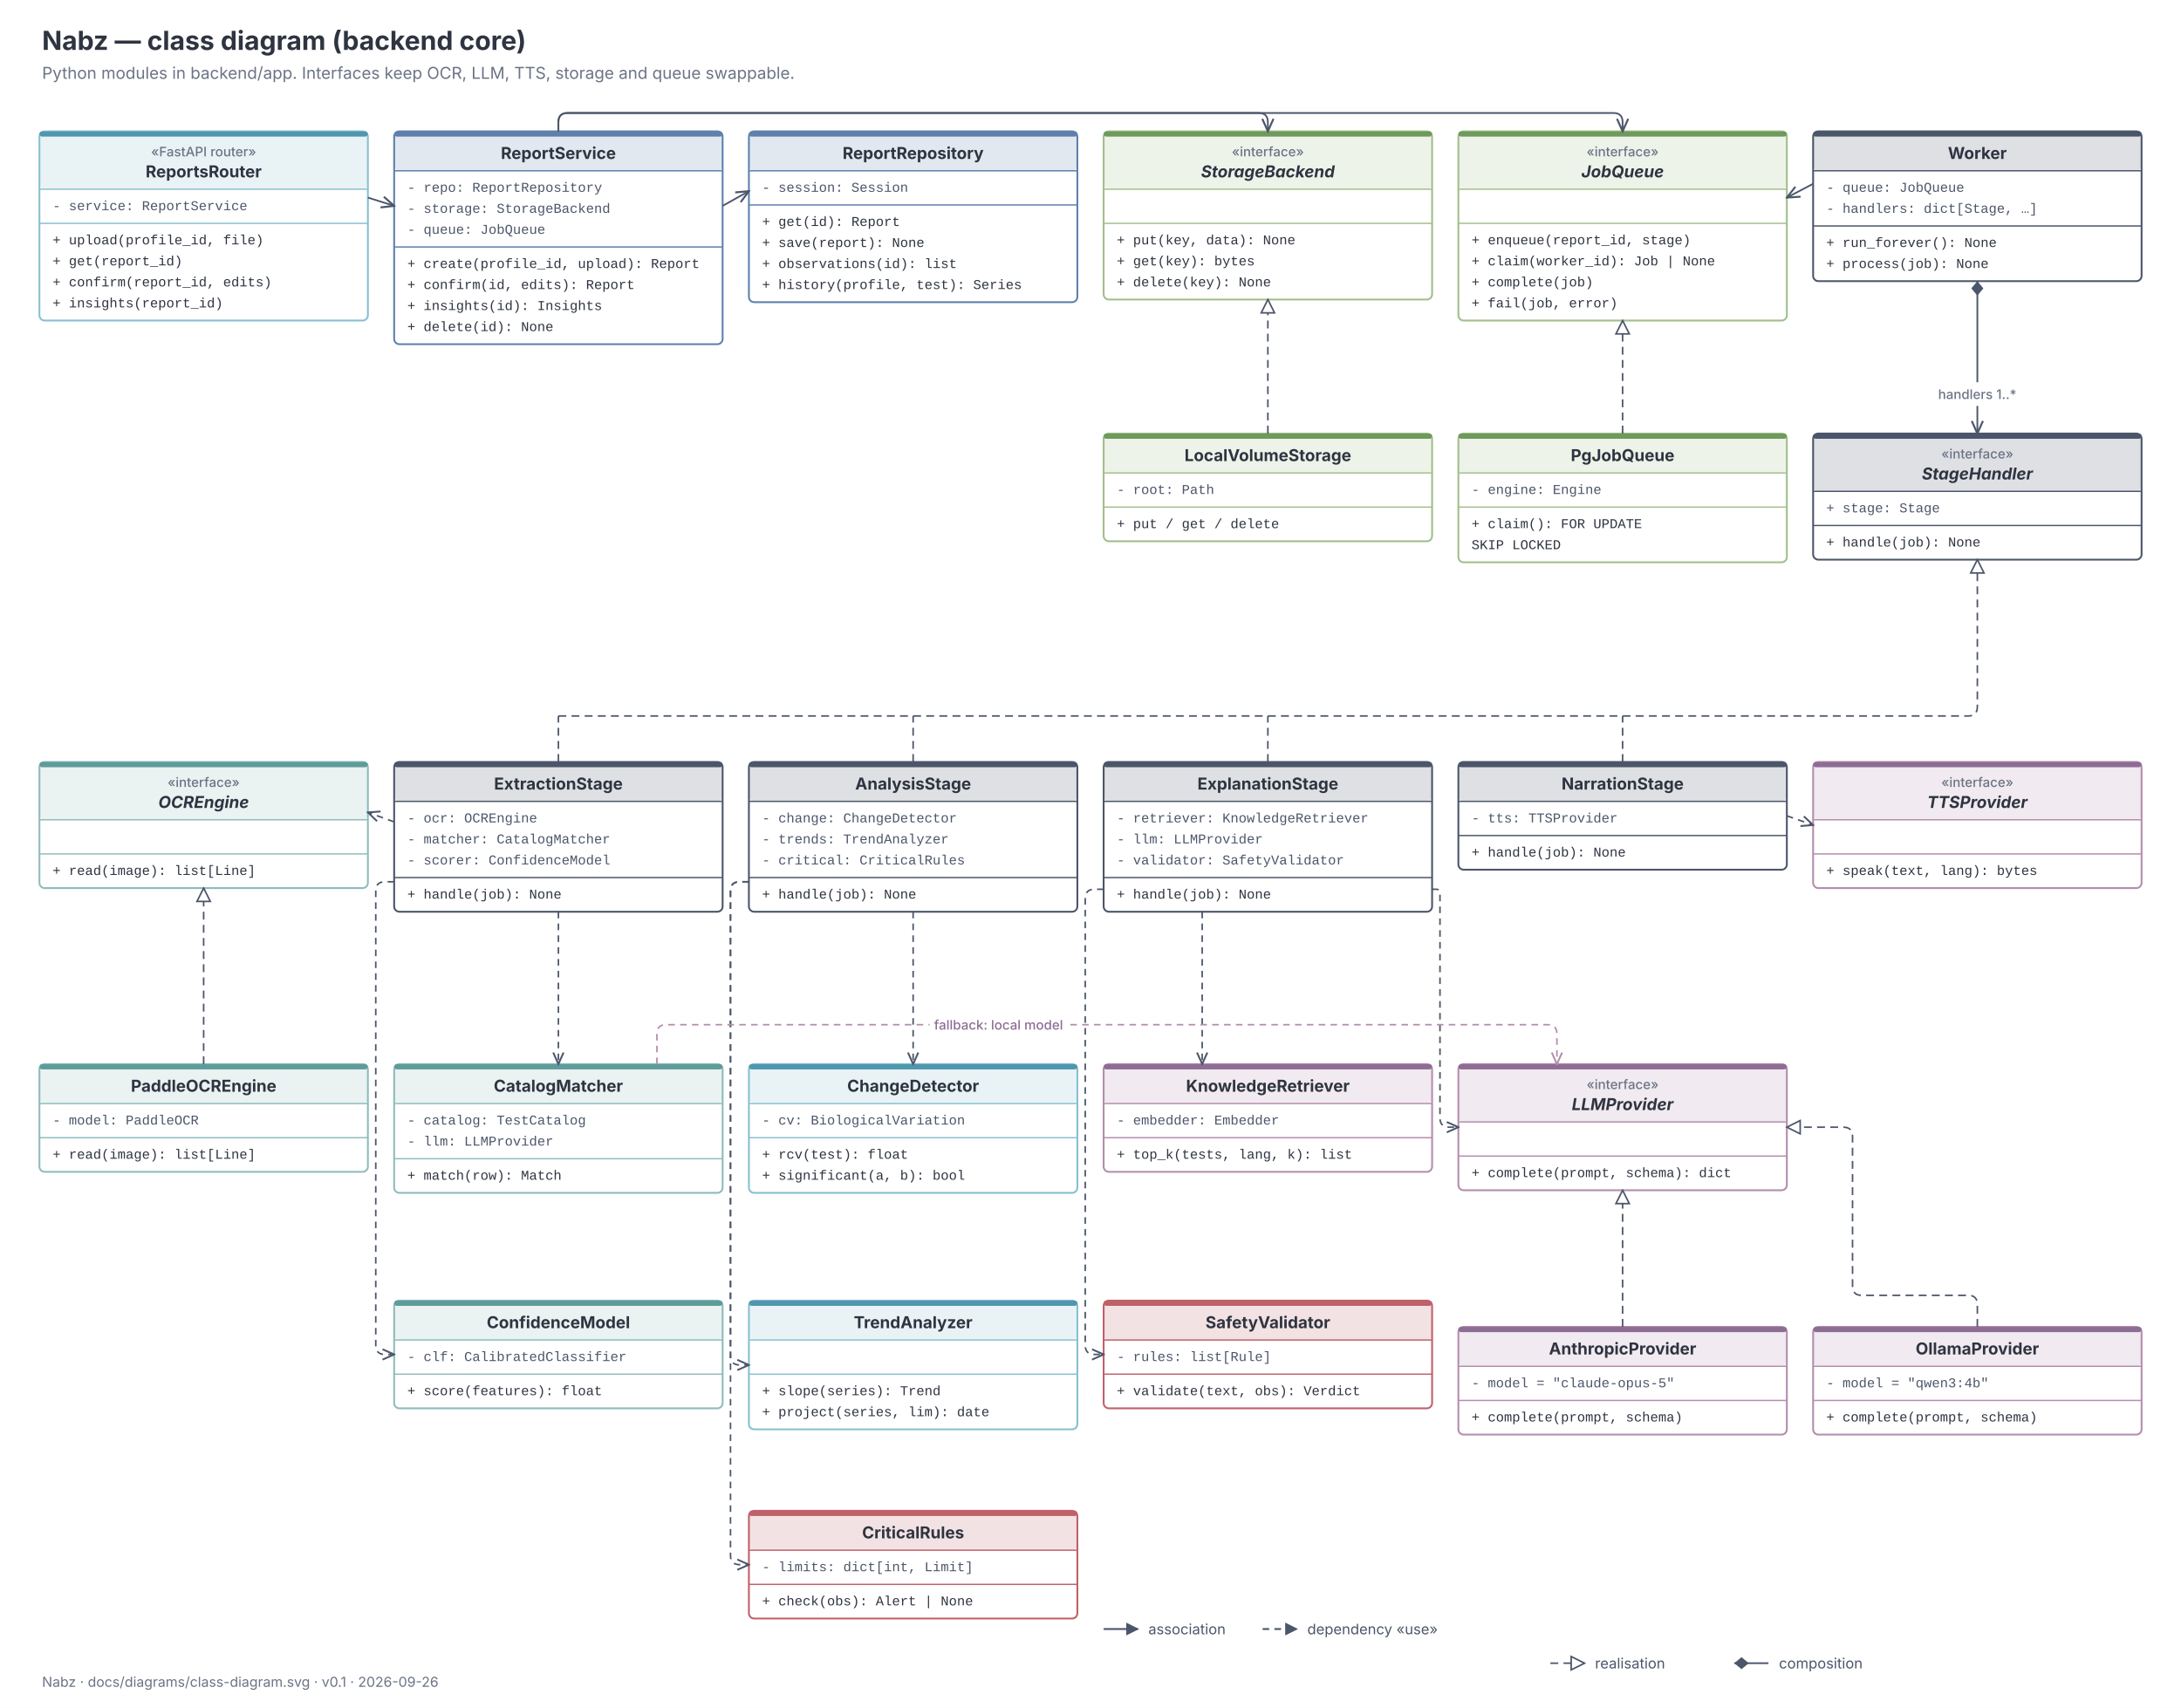
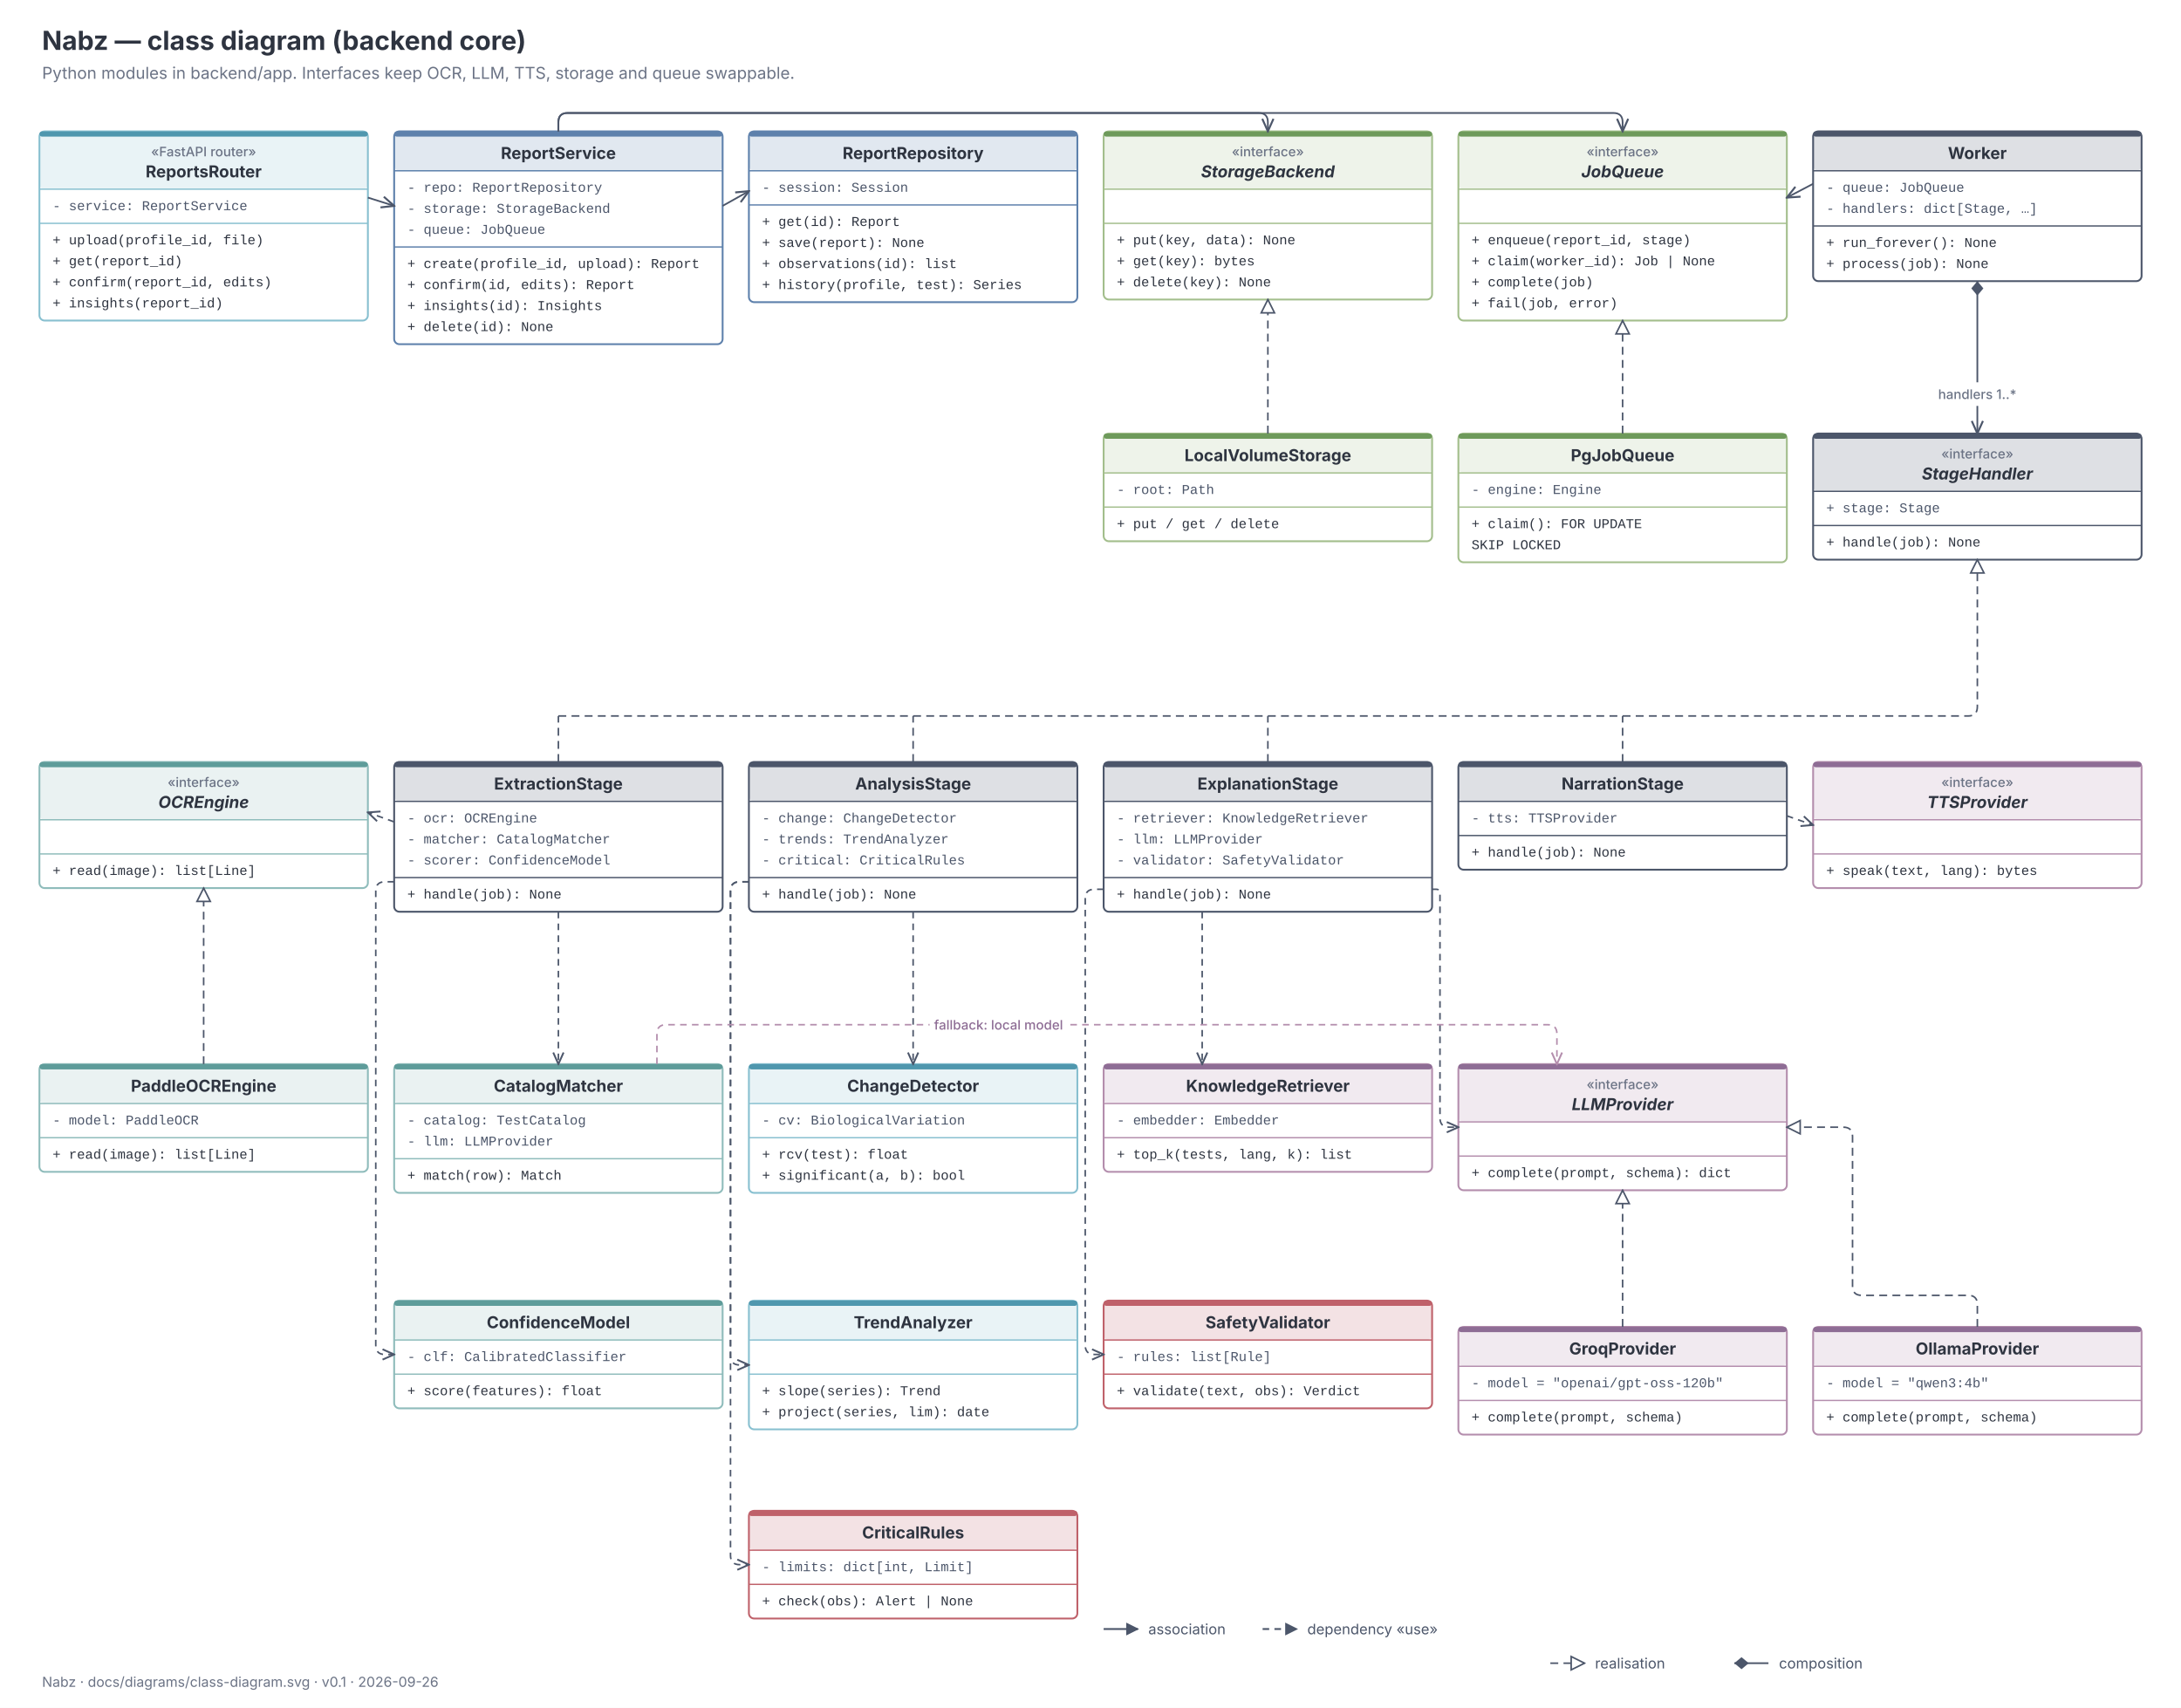
<svg xmlns="http://www.w3.org/2000/svg" width="1660" height="1300" viewBox="0 0 1660 1300" role="img">
  <defs>
    <marker id="m-open-4C566A" viewBox="0 0 11 10" refX="10" refY="5" markerWidth="9" markerHeight="9" orient="auto-start-reverse">
      <path d="M1,1 L10,5 L1,9" fill="none" stroke="#4C566A" stroke-width="1.4" />
    </marker>
    <marker id="m-diamond-4C566A" viewBox="0 0 14 12" refX="13" refY="6" markerWidth="13" markerHeight="11" orient="auto-start-reverse" markerUnits="userSpaceOnUse">
      <path d="M1,6 L7,1 L13,6 L7,11 z" fill="#4C566A" />
    </marker>
    <marker id="m-triangle-4C566A" viewBox="0 0 13 13" refX="12" refY="6.5" markerWidth="12" markerHeight="12" orient="auto-start-reverse" markerUnits="userSpaceOnUse">
      <path d="M1,1 L12,6.5 L1,12 z" fill="#FFFFFF" stroke="#4C566A" stroke-width="1.3" />
    </marker>
    <marker id="m-open-B48EAD" viewBox="0 0 11 10" refX="10" refY="5" markerWidth="9" markerHeight="9" orient="auto-start-reverse">
      <path d="M1,1 L10,5 L1,9" fill="none" stroke="#B48EAD" stroke-width="1.4" />
    </marker>
    <marker id="m-arrow-4C566A" viewBox="0 0 10 10" refX="9" refY="5" markerWidth="7" markerHeight="7" orient="auto-start-reverse">
      <path d="M0,0 L10,5 L0,10 z" fill="#4C566A" />
    </marker>
  </defs>
  <g font-family="Inter, 'Segoe UI', 'Helvetica Neue', Helvetica, Arial, sans-serif">
    <rect width="1660" height="1300" fill="#FFFFFF" />
    <text x="32.0" y="38.0" font-size="20" font-weight="700" fill="#2E3440" text-anchor="start">Nabz — class diagram (backend core)</text>
    <text x="32.0" y="60.0" font-size="12.5" font-weight="400" fill="#6B7385" text-anchor="start">Python modules in backend/app. Interfaces keep OCR, LLM, TTS, storage and queue swappable.</text>
    <rect x="30.0" y="100.0" width="250.0" height="144.0" rx="4" fill="#FFFFFF" stroke="#88C0D0" stroke-width="1.4" />
    <rect x="30.0" y="100.0" width="250.0" height="44.0" rx="4" fill="#88C0D0" fill-opacity="0.18" stroke="none" stroke-width="1.2" />
    <rect x="30.0" y="100.0" width="250.0" height="4.0" rx="2" fill="#4F97AE" stroke="none" stroke-width="1.2" />
    <text x="155.0" y="119.0" font-size="10" font-weight="500" fill="#6B7385" text-anchor="middle">«FastAPI router»</text>
    <text x="155.0" y="135.0" font-size="12.5" font-weight="700" fill="#2E3440" text-anchor="middle">ReportsRouter</text>
    <line x1="30.0" y1="144.0" x2="280.0" y2="144.0" stroke="#88C0D0" stroke-width="1" />
    <text x="40.0" y="160.0" font-size="10.3" font-weight="400" fill="#4C566A" text-anchor="start" font-family="'JetBrains Mono', Consolas, 'Courier New', monospace">- service: ReportService</text>
    <line x1="30.0" y1="170.0" x2="280.0" y2="170.0" stroke="#88C0D0" stroke-width="1" />
    <text x="40.0" y="186.0" font-size="10.3" font-weight="400" fill="#2E3440" text-anchor="start" font-family="'JetBrains Mono', Consolas, 'Courier New', monospace">+ upload(profile_id, file)</text>
    <text x="40.0" y="202.0" font-size="10.3" font-weight="400" fill="#2E3440" text-anchor="start" font-family="'JetBrains Mono', Consolas, 'Courier New', monospace">+ get(report_id)</text>
    <text x="40.0" y="218.0" font-size="10.3" font-weight="400" fill="#2E3440" text-anchor="start" font-family="'JetBrains Mono', Consolas, 'Courier New', monospace">+ confirm(report_id, edits)</text>
    <text x="40.0" y="234.0" font-size="10.3" font-weight="400" fill="#2E3440" text-anchor="start" font-family="'JetBrains Mono', Consolas, 'Courier New', monospace">+ insights(report_id)</text>
    <rect x="300.0" y="100.0" width="250.0" height="162.0" rx="4" fill="#FFFFFF" stroke="#5E81AC" stroke-width="1.4" />
    <rect x="300.0" y="100.0" width="250.0" height="30.0" rx="4" fill="#5E81AC" fill-opacity="0.18" stroke="none" stroke-width="1.2" />
    <rect x="300.0" y="100.0" width="250.0" height="4.0" rx="2" fill="#5E81AC" stroke="none" stroke-width="1.2" />
    <text x="425.0" y="121.0" font-size="12.5" font-weight="700" fill="#2E3440" text-anchor="middle">ReportService</text>
    <line x1="300.0" y1="130.0" x2="550.0" y2="130.0" stroke="#5E81AC" stroke-width="1" />
    <text x="310.0" y="146.0" font-size="10.3" font-weight="400" fill="#4C566A" text-anchor="start" font-family="'JetBrains Mono', Consolas, 'Courier New', monospace">- repo: ReportRepository</text>
    <text x="310.0" y="162.0" font-size="10.3" font-weight="400" fill="#4C566A" text-anchor="start" font-family="'JetBrains Mono', Consolas, 'Courier New', monospace">- storage: StorageBackend</text>
    <text x="310.0" y="178.0" font-size="10.3" font-weight="400" fill="#4C566A" text-anchor="start" font-family="'JetBrains Mono', Consolas, 'Courier New', monospace">- queue: JobQueue</text>
    <line x1="300.0" y1="188.0" x2="550.0" y2="188.0" stroke="#5E81AC" stroke-width="1" />
    <text x="310.0" y="204.0" font-size="10.3" font-weight="400" fill="#2E3440" text-anchor="start" font-family="'JetBrains Mono', Consolas, 'Courier New', monospace">+ create(profile_id, upload): Report</text>
    <text x="310.0" y="220.0" font-size="10.3" font-weight="400" fill="#2E3440" text-anchor="start" font-family="'JetBrains Mono', Consolas, 'Courier New', monospace">+ confirm(id, edits): Report</text>
    <text x="310.0" y="236.0" font-size="10.3" font-weight="400" fill="#2E3440" text-anchor="start" font-family="'JetBrains Mono', Consolas, 'Courier New', monospace">+ insights(id): Insights</text>
    <text x="310.0" y="252.0" font-size="10.3" font-weight="400" fill="#2E3440" text-anchor="start" font-family="'JetBrains Mono', Consolas, 'Courier New', monospace">+ delete(id): None</text>
    <rect x="570.0" y="100.0" width="250.0" height="130.0" rx="4" fill="#FFFFFF" stroke="#5E81AC" stroke-width="1.4" />
    <rect x="570.0" y="100.0" width="250.0" height="30.0" rx="4" fill="#5E81AC" fill-opacity="0.18" stroke="none" stroke-width="1.2" />
    <rect x="570.0" y="100.0" width="250.0" height="4.0" rx="2" fill="#5E81AC" stroke="none" stroke-width="1.2" />
    <text x="695.0" y="121.0" font-size="12.5" font-weight="700" fill="#2E3440" text-anchor="middle">ReportRepository</text>
    <line x1="570.0" y1="130.0" x2="820.0" y2="130.0" stroke="#5E81AC" stroke-width="1" />
    <text x="580.0" y="146.0" font-size="10.3" font-weight="400" fill="#4C566A" text-anchor="start" font-family="'JetBrains Mono', Consolas, 'Courier New', monospace">- session: Session</text>
    <line x1="570.0" y1="156.0" x2="820.0" y2="156.0" stroke="#5E81AC" stroke-width="1" />
    <text x="580.0" y="172.0" font-size="10.3" font-weight="400" fill="#2E3440" text-anchor="start" font-family="'JetBrains Mono', Consolas, 'Courier New', monospace">+ get(id): Report</text>
    <text x="580.0" y="188.0" font-size="10.3" font-weight="400" fill="#2E3440" text-anchor="start" font-family="'JetBrains Mono', Consolas, 'Courier New', monospace">+ save(report): None</text>
    <text x="580.0" y="204.0" font-size="10.3" font-weight="400" fill="#2E3440" text-anchor="start" font-family="'JetBrains Mono', Consolas, 'Courier New', monospace">+ observations(id): list</text>
    <text x="580.0" y="220.0" font-size="10.3" font-weight="400" fill="#2E3440" text-anchor="start" font-family="'JetBrains Mono', Consolas, 'Courier New', monospace">+ history(profile, test): Series</text>
    <rect x="840.0" y="100.0" width="250.0" height="128.0" rx="4" fill="#FFFFFF" stroke="#A3BE8C" stroke-width="1.4" />
    <rect x="840.0" y="100.0" width="250.0" height="44.0" rx="4" fill="#A3BE8C" fill-opacity="0.18" stroke="none" stroke-width="1.2" />
    <rect x="840.0" y="100.0" width="250.0" height="4.0" rx="2" fill="#6E9A5B" stroke="none" stroke-width="1.2" />
    <text x="965.0" y="119.0" font-size="10" font-weight="500" fill="#6B7385" text-anchor="middle">«interface»</text>
    <text x="965.0" y="135.0" font-size="12.5" font-weight="700" fill="#2E3440" text-anchor="middle" font-style="italic">StorageBackend</text>
    <line x1="840.0" y1="144.0" x2="1090.0" y2="144.0" stroke="#A3BE8C" stroke-width="1" />
    <text x="850.0" y="160.0" font-size="10.3" font-weight="400" fill="#4C566A" text-anchor="start" font-family="'JetBrains Mono', Consolas, 'Courier New', monospace" />
    <line x1="840.0" y1="170.0" x2="1090.0" y2="170.0" stroke="#A3BE8C" stroke-width="1" />
    <text x="850.0" y="186.0" font-size="10.3" font-weight="400" fill="#2E3440" text-anchor="start" font-family="'JetBrains Mono', Consolas, 'Courier New', monospace">+ put(key, data): None</text>
    <text x="850.0" y="202.0" font-size="10.3" font-weight="400" fill="#2E3440" text-anchor="start" font-family="'JetBrains Mono', Consolas, 'Courier New', monospace">+ get(key): bytes</text>
    <text x="850.0" y="218.0" font-size="10.3" font-weight="400" fill="#2E3440" text-anchor="start" font-family="'JetBrains Mono', Consolas, 'Courier New', monospace">+ delete(key): None</text>
    <rect x="1110.0" y="100.0" width="250.0" height="144.0" rx="4" fill="#FFFFFF" stroke="#A3BE8C" stroke-width="1.4" />
    <rect x="1110.0" y="100.0" width="250.0" height="44.0" rx="4" fill="#A3BE8C" fill-opacity="0.18" stroke="none" stroke-width="1.2" />
    <rect x="1110.0" y="100.0" width="250.0" height="4.0" rx="2" fill="#6E9A5B" stroke="none" stroke-width="1.2" />
    <text x="1235.0" y="119.0" font-size="10" font-weight="500" fill="#6B7385" text-anchor="middle">«interface»</text>
    <text x="1235.0" y="135.0" font-size="12.5" font-weight="700" fill="#2E3440" text-anchor="middle" font-style="italic">JobQueue</text>
    <line x1="1110.0" y1="144.0" x2="1360.0" y2="144.0" stroke="#A3BE8C" stroke-width="1" />
    <text x="1120.0" y="160.0" font-size="10.3" font-weight="400" fill="#4C566A" text-anchor="start" font-family="'JetBrains Mono', Consolas, 'Courier New', monospace" />
    <line x1="1110.0" y1="170.0" x2="1360.0" y2="170.0" stroke="#A3BE8C" stroke-width="1" />
    <text x="1120.0" y="186.0" font-size="10.3" font-weight="400" fill="#2E3440" text-anchor="start" font-family="'JetBrains Mono', Consolas, 'Courier New', monospace">+ enqueue(report_id, stage)</text>
    <text x="1120.0" y="202.0" font-size="10.3" font-weight="400" fill="#2E3440" text-anchor="start" font-family="'JetBrains Mono', Consolas, 'Courier New', monospace">+ claim(worker_id): Job | None</text>
    <text x="1120.0" y="218.0" font-size="10.3" font-weight="400" fill="#2E3440" text-anchor="start" font-family="'JetBrains Mono', Consolas, 'Courier New', monospace">+ complete(job)</text>
    <text x="1120.0" y="234.0" font-size="10.3" font-weight="400" fill="#2E3440" text-anchor="start" font-family="'JetBrains Mono', Consolas, 'Courier New', monospace">+ fail(job, error)</text>
    <rect x="1380.0" y="100.0" width="250.0" height="114.0" rx="4" fill="#FFFFFF" stroke="#4C566A" stroke-width="1.4" />
    <rect x="1380.0" y="100.0" width="250.0" height="30.0" rx="4" fill="#4C566A" fill-opacity="0.18" stroke="none" stroke-width="1.2" />
    <rect x="1380.0" y="100.0" width="250.0" height="4.0" rx="2" fill="#4C566A" stroke="none" stroke-width="1.2" />
    <text x="1505.0" y="121.0" font-size="12.5" font-weight="700" fill="#2E3440" text-anchor="middle">Worker</text>
    <line x1="1380.0" y1="130.0" x2="1630.0" y2="130.0" stroke="#4C566A" stroke-width="1" />
    <text x="1390.0" y="146.0" font-size="10.3" font-weight="400" fill="#4C566A" text-anchor="start" font-family="'JetBrains Mono', Consolas, 'Courier New', monospace">- queue: JobQueue</text>
    <text x="1390.0" y="162.0" font-size="10.3" font-weight="400" fill="#4C566A" text-anchor="start" font-family="'JetBrains Mono', Consolas, 'Courier New', monospace">- handlers: dict[Stage, …]</text>
    <line x1="1380.0" y1="172.0" x2="1630.0" y2="172.0" stroke="#4C566A" stroke-width="1" />
    <text x="1390.0" y="188.0" font-size="10.3" font-weight="400" fill="#2E3440" text-anchor="start" font-family="'JetBrains Mono', Consolas, 'Courier New', monospace">+ run_forever(): None</text>
    <text x="1390.0" y="204.0" font-size="10.3" font-weight="400" fill="#2E3440" text-anchor="start" font-family="'JetBrains Mono', Consolas, 'Courier New', monospace">+ process(job): None</text>
    <rect x="840.0" y="330.0" width="250.0" height="82.0" rx="4" fill="#FFFFFF" stroke="#A3BE8C" stroke-width="1.4" />
    <rect x="840.0" y="330.0" width="250.0" height="30.0" rx="4" fill="#A3BE8C" fill-opacity="0.18" stroke="none" stroke-width="1.2" />
    <rect x="840.0" y="330.0" width="250.0" height="4.0" rx="2" fill="#6E9A5B" stroke="none" stroke-width="1.2" />
    <text x="965.0" y="351.0" font-size="12.5" font-weight="700" fill="#2E3440" text-anchor="middle">LocalVolumeStorage</text>
    <line x1="840.0" y1="360.0" x2="1090.0" y2="360.0" stroke="#A3BE8C" stroke-width="1" />
    <text x="850.0" y="376.0" font-size="10.3" font-weight="400" fill="#4C566A" text-anchor="start" font-family="'JetBrains Mono', Consolas, 'Courier New', monospace">- root: Path</text>
    <line x1="840.0" y1="386.0" x2="1090.0" y2="386.0" stroke="#A3BE8C" stroke-width="1" />
    <text x="850.0" y="402.0" font-size="10.3" font-weight="400" fill="#2E3440" text-anchor="start" font-family="'JetBrains Mono', Consolas, 'Courier New', monospace">+ put / get / delete</text>
    <rect x="1110.0" y="330.0" width="250.0" height="98.0" rx="4" fill="#FFFFFF" stroke="#A3BE8C" stroke-width="1.4" />
    <rect x="1110.0" y="330.0" width="250.0" height="30.0" rx="4" fill="#A3BE8C" fill-opacity="0.18" stroke="none" stroke-width="1.2" />
    <rect x="1110.0" y="330.0" width="250.0" height="4.0" rx="2" fill="#6E9A5B" stroke="none" stroke-width="1.2" />
    <text x="1235.0" y="351.0" font-size="12.5" font-weight="700" fill="#2E3440" text-anchor="middle">PgJobQueue</text>
    <line x1="1110.0" y1="360.0" x2="1360.0" y2="360.0" stroke="#A3BE8C" stroke-width="1" />
    <text x="1120.0" y="376.0" font-size="10.3" font-weight="400" fill="#4C566A" text-anchor="start" font-family="'JetBrains Mono', Consolas, 'Courier New', monospace">- engine: Engine</text>
    <line x1="1110.0" y1="386.0" x2="1360.0" y2="386.0" stroke="#A3BE8C" stroke-width="1" />
    <text x="1120.0" y="402.0" font-size="10.3" font-weight="400" fill="#2E3440" text-anchor="start" font-family="'JetBrains Mono', Consolas, 'Courier New', monospace">+ claim(): FOR UPDATE</text>
    <text x="1120.0" y="418.0" font-size="10.3" font-weight="400" fill="#2E3440" text-anchor="start" font-family="'JetBrains Mono', Consolas, 'Courier New', monospace">     SKIP LOCKED</text>
    <rect x="1380.0" y="330.0" width="250.0" height="96.0" rx="4" fill="#FFFFFF" stroke="#4C566A" stroke-width="1.4" />
    <rect x="1380.0" y="330.0" width="250.0" height="44.0" rx="4" fill="#4C566A" fill-opacity="0.18" stroke="none" stroke-width="1.2" />
    <rect x="1380.0" y="330.0" width="250.0" height="4.0" rx="2" fill="#4C566A" stroke="none" stroke-width="1.2" />
    <text x="1505.0" y="349.0" font-size="10" font-weight="500" fill="#6B7385" text-anchor="middle">«interface»</text>
    <text x="1505.0" y="365.0" font-size="12.5" font-weight="700" fill="#2E3440" text-anchor="middle" font-style="italic">StageHandler</text>
    <line x1="1380.0" y1="374.0" x2="1630.0" y2="374.0" stroke="#4C566A" stroke-width="1" />
    <text x="1390.0" y="390.0" font-size="10.3" font-weight="400" fill="#4C566A" text-anchor="start" font-family="'JetBrains Mono', Consolas, 'Courier New', monospace">+ stage: Stage</text>
    <line x1="1380.0" y1="400.0" x2="1630.0" y2="400.0" stroke="#4C566A" stroke-width="1" />
    <text x="1390.0" y="416.0" font-size="10.3" font-weight="400" fill="#2E3440" text-anchor="start" font-family="'JetBrains Mono', Consolas, 'Courier New', monospace">+ handle(job): None</text>
    <rect x="30.0" y="580.0" width="250.0" height="96.0" rx="4" fill="#FFFFFF" stroke="#8FBCBB" stroke-width="1.4" />
    <rect x="30.0" y="580.0" width="250.0" height="44.0" rx="4" fill="#8FBCBB" fill-opacity="0.18" stroke="none" stroke-width="1.2" />
    <rect x="30.0" y="580.0" width="250.0" height="4.0" rx="2" fill="#5E9C9A" stroke="none" stroke-width="1.2" />
    <text x="155.0" y="599.0" font-size="10" font-weight="500" fill="#6B7385" text-anchor="middle">«interface»</text>
    <text x="155.0" y="615.0" font-size="12.5" font-weight="700" fill="#2E3440" text-anchor="middle" font-style="italic">OCREngine</text>
    <line x1="30.0" y1="624.0" x2="280.0" y2="624.0" stroke="#8FBCBB" stroke-width="1" />
    <text x="40.0" y="640.0" font-size="10.3" font-weight="400" fill="#4C566A" text-anchor="start" font-family="'JetBrains Mono', Consolas, 'Courier New', monospace" />
    <line x1="30.0" y1="650.0" x2="280.0" y2="650.0" stroke="#8FBCBB" stroke-width="1" />
    <text x="40.0" y="666.0" font-size="10.3" font-weight="400" fill="#2E3440" text-anchor="start" font-family="'JetBrains Mono', Consolas, 'Courier New', monospace">+ read(image): list[Line]</text>
    <rect x="300.0" y="580.0" width="250.0" height="114.0" rx="4" fill="#FFFFFF" stroke="#4C566A" stroke-width="1.4" />
    <rect x="300.0" y="580.0" width="250.0" height="30.0" rx="4" fill="#4C566A" fill-opacity="0.18" stroke="none" stroke-width="1.2" />
    <rect x="300.0" y="580.0" width="250.0" height="4.0" rx="2" fill="#4C566A" stroke="none" stroke-width="1.2" />
    <text x="425.0" y="601.0" font-size="12.5" font-weight="700" fill="#2E3440" text-anchor="middle">ExtractionStage</text>
    <line x1="300.0" y1="610.0" x2="550.0" y2="610.0" stroke="#4C566A" stroke-width="1" />
    <text x="310.0" y="626.0" font-size="10.3" font-weight="400" fill="#4C566A" text-anchor="start" font-family="'JetBrains Mono', Consolas, 'Courier New', monospace">- ocr: OCREngine</text>
    <text x="310.0" y="642.0" font-size="10.3" font-weight="400" fill="#4C566A" text-anchor="start" font-family="'JetBrains Mono', Consolas, 'Courier New', monospace">- matcher: CatalogMatcher</text>
    <text x="310.0" y="658.0" font-size="10.3" font-weight="400" fill="#4C566A" text-anchor="start" font-family="'JetBrains Mono', Consolas, 'Courier New', monospace">- scorer: ConfidenceModel</text>
    <line x1="300.0" y1="668.0" x2="550.0" y2="668.0" stroke="#4C566A" stroke-width="1" />
    <text x="310.0" y="684.0" font-size="10.3" font-weight="400" fill="#2E3440" text-anchor="start" font-family="'JetBrains Mono', Consolas, 'Courier New', monospace">+ handle(job): None</text>
    <rect x="570.0" y="580.0" width="250.0" height="114.0" rx="4" fill="#FFFFFF" stroke="#4C566A" stroke-width="1.4" />
    <rect x="570.0" y="580.0" width="250.0" height="30.0" rx="4" fill="#4C566A" fill-opacity="0.18" stroke="none" stroke-width="1.2" />
    <rect x="570.0" y="580.0" width="250.0" height="4.0" rx="2" fill="#4C566A" stroke="none" stroke-width="1.2" />
    <text x="695.0" y="601.0" font-size="12.5" font-weight="700" fill="#2E3440" text-anchor="middle">AnalysisStage</text>
    <line x1="570.0" y1="610.0" x2="820.0" y2="610.0" stroke="#4C566A" stroke-width="1" />
    <text x="580.0" y="626.0" font-size="10.3" font-weight="400" fill="#4C566A" text-anchor="start" font-family="'JetBrains Mono', Consolas, 'Courier New', monospace">- change: ChangeDetector</text>
    <text x="580.0" y="642.0" font-size="10.3" font-weight="400" fill="#4C566A" text-anchor="start" font-family="'JetBrains Mono', Consolas, 'Courier New', monospace">- trends: TrendAnalyzer</text>
    <text x="580.0" y="658.0" font-size="10.3" font-weight="400" fill="#4C566A" text-anchor="start" font-family="'JetBrains Mono', Consolas, 'Courier New', monospace">- critical: CriticalRules</text>
    <line x1="570.0" y1="668.0" x2="820.0" y2="668.0" stroke="#4C566A" stroke-width="1" />
    <text x="580.0" y="684.0" font-size="10.3" font-weight="400" fill="#2E3440" text-anchor="start" font-family="'JetBrains Mono', Consolas, 'Courier New', monospace">+ handle(job): None</text>
    <rect x="840.0" y="580.0" width="250.0" height="114.0" rx="4" fill="#FFFFFF" stroke="#4C566A" stroke-width="1.4" />
    <rect x="840.0" y="580.0" width="250.0" height="30.0" rx="4" fill="#4C566A" fill-opacity="0.18" stroke="none" stroke-width="1.2" />
    <rect x="840.0" y="580.0" width="250.0" height="4.0" rx="2" fill="#4C566A" stroke="none" stroke-width="1.2" />
    <text x="965.0" y="601.0" font-size="12.5" font-weight="700" fill="#2E3440" text-anchor="middle">ExplanationStage</text>
    <line x1="840.0" y1="610.0" x2="1090.0" y2="610.0" stroke="#4C566A" stroke-width="1" />
    <text x="850.0" y="626.0" font-size="10.3" font-weight="400" fill="#4C566A" text-anchor="start" font-family="'JetBrains Mono', Consolas, 'Courier New', monospace">- retriever: KnowledgeRetriever</text>
    <text x="850.0" y="642.0" font-size="10.3" font-weight="400" fill="#4C566A" text-anchor="start" font-family="'JetBrains Mono', Consolas, 'Courier New', monospace">- llm: LLMProvider</text>
    <text x="850.0" y="658.0" font-size="10.3" font-weight="400" fill="#4C566A" text-anchor="start" font-family="'JetBrains Mono', Consolas, 'Courier New', monospace">- validator: SafetyValidator</text>
    <line x1="840.0" y1="668.0" x2="1090.0" y2="668.0" stroke="#4C566A" stroke-width="1" />
    <text x="850.0" y="684.0" font-size="10.3" font-weight="400" fill="#2E3440" text-anchor="start" font-family="'JetBrains Mono', Consolas, 'Courier New', monospace">+ handle(job): None</text>
    <rect x="1110.0" y="580.0" width="250.0" height="82.0" rx="4" fill="#FFFFFF" stroke="#4C566A" stroke-width="1.4" />
    <rect x="1110.0" y="580.0" width="250.0" height="30.0" rx="4" fill="#4C566A" fill-opacity="0.18" stroke="none" stroke-width="1.2" />
    <rect x="1110.0" y="580.0" width="250.0" height="4.0" rx="2" fill="#4C566A" stroke="none" stroke-width="1.2" />
    <text x="1235.0" y="601.0" font-size="12.5" font-weight="700" fill="#2E3440" text-anchor="middle">NarrationStage</text>
    <line x1="1110.0" y1="610.0" x2="1360.0" y2="610.0" stroke="#4C566A" stroke-width="1" />
    <text x="1120.0" y="626.0" font-size="10.3" font-weight="400" fill="#4C566A" text-anchor="start" font-family="'JetBrains Mono', Consolas, 'Courier New', monospace">- tts: TTSProvider</text>
    <line x1="1110.0" y1="636.0" x2="1360.0" y2="636.0" stroke="#4C566A" stroke-width="1" />
    <text x="1120.0" y="652.0" font-size="10.3" font-weight="400" fill="#2E3440" text-anchor="start" font-family="'JetBrains Mono', Consolas, 'Courier New', monospace">+ handle(job): None</text>
    <rect x="1380.0" y="580.0" width="250.0" height="96.0" rx="4" fill="#FFFFFF" stroke="#B48EAD" stroke-width="1.4" />
    <rect x="1380.0" y="580.0" width="250.0" height="44.0" rx="4" fill="#B48EAD" fill-opacity="0.18" stroke="none" stroke-width="1.2" />
    <rect x="1380.0" y="580.0" width="250.0" height="4.0" rx="2" fill="#8E6D95" stroke="none" stroke-width="1.2" />
    <text x="1505.0" y="599.0" font-size="10" font-weight="500" fill="#6B7385" text-anchor="middle">«interface»</text>
    <text x="1505.0" y="615.0" font-size="12.5" font-weight="700" fill="#2E3440" text-anchor="middle" font-style="italic">TTSProvider</text>
    <line x1="1380.0" y1="624.0" x2="1630.0" y2="624.0" stroke="#B48EAD" stroke-width="1" />
    <text x="1390.0" y="640.0" font-size="10.3" font-weight="400" fill="#4C566A" text-anchor="start" font-family="'JetBrains Mono', Consolas, 'Courier New', monospace" />
    <line x1="1380.0" y1="650.0" x2="1630.0" y2="650.0" stroke="#B48EAD" stroke-width="1" />
    <text x="1390.0" y="666.0" font-size="10.3" font-weight="400" fill="#2E3440" text-anchor="start" font-family="'JetBrains Mono', Consolas, 'Courier New', monospace">+ speak(text, lang): bytes</text>
    <rect x="30.0" y="810.0" width="250.0" height="82.0" rx="4" fill="#FFFFFF" stroke="#8FBCBB" stroke-width="1.4" />
    <rect x="30.0" y="810.0" width="250.0" height="30.0" rx="4" fill="#8FBCBB" fill-opacity="0.18" stroke="none" stroke-width="1.2" />
    <rect x="30.0" y="810.0" width="250.0" height="4.0" rx="2" fill="#5E9C9A" stroke="none" stroke-width="1.2" />
    <text x="155.0" y="831.0" font-size="12.5" font-weight="700" fill="#2E3440" text-anchor="middle">PaddleOCREngine</text>
    <line x1="30.0" y1="840.0" x2="280.0" y2="840.0" stroke="#8FBCBB" stroke-width="1" />
    <text x="40.0" y="856.0" font-size="10.3" font-weight="400" fill="#4C566A" text-anchor="start" font-family="'JetBrains Mono', Consolas, 'Courier New', monospace">- model: PaddleOCR</text>
    <line x1="30.0" y1="866.0" x2="280.0" y2="866.0" stroke="#8FBCBB" stroke-width="1" />
    <text x="40.0" y="882.0" font-size="10.3" font-weight="400" fill="#2E3440" text-anchor="start" font-family="'JetBrains Mono', Consolas, 'Courier New', monospace">+ read(image): list[Line]</text>
    <rect x="300.0" y="810.0" width="250.0" height="98.0" rx="4" fill="#FFFFFF" stroke="#8FBCBB" stroke-width="1.4" />
    <rect x="300.0" y="810.0" width="250.0" height="30.0" rx="4" fill="#8FBCBB" fill-opacity="0.18" stroke="none" stroke-width="1.2" />
    <rect x="300.0" y="810.0" width="250.0" height="4.0" rx="2" fill="#5E9C9A" stroke="none" stroke-width="1.2" />
    <text x="425.0" y="831.0" font-size="12.5" font-weight="700" fill="#2E3440" text-anchor="middle">CatalogMatcher</text>
    <line x1="300.0" y1="840.0" x2="550.0" y2="840.0" stroke="#8FBCBB" stroke-width="1" />
    <text x="310.0" y="856.0" font-size="10.3" font-weight="400" fill="#4C566A" text-anchor="start" font-family="'JetBrains Mono', Consolas, 'Courier New', monospace">- catalog: TestCatalog</text>
    <text x="310.0" y="872.0" font-size="10.3" font-weight="400" fill="#4C566A" text-anchor="start" font-family="'JetBrains Mono', Consolas, 'Courier New', monospace">- llm: LLMProvider</text>
    <line x1="300.0" y1="882.0" x2="550.0" y2="882.0" stroke="#8FBCBB" stroke-width="1" />
    <text x="310.0" y="898.0" font-size="10.3" font-weight="400" fill="#2E3440" text-anchor="start" font-family="'JetBrains Mono', Consolas, 'Courier New', monospace">+ match(row): Match</text>
    <rect x="300.0" y="990.0" width="250.0" height="82.0" rx="4" fill="#FFFFFF" stroke="#8FBCBB" stroke-width="1.4" />
    <rect x="300.0" y="990.0" width="250.0" height="30.0" rx="4" fill="#8FBCBB" fill-opacity="0.18" stroke="none" stroke-width="1.2" />
    <rect x="300.0" y="990.0" width="250.0" height="4.0" rx="2" fill="#5E9C9A" stroke="none" stroke-width="1.2" />
    <text x="425.0" y="1011.0" font-size="12.5" font-weight="700" fill="#2E3440" text-anchor="middle">ConfidenceModel</text>
    <line x1="300.0" y1="1020.0" x2="550.0" y2="1020.0" stroke="#8FBCBB" stroke-width="1" />
    <text x="310.0" y="1036.0" font-size="10.3" font-weight="400" fill="#4C566A" text-anchor="start" font-family="'JetBrains Mono', Consolas, 'Courier New', monospace">- clf: CalibratedClassifier</text>
    <line x1="300.0" y1="1046.0" x2="550.0" y2="1046.0" stroke="#8FBCBB" stroke-width="1" />
    <text x="310.0" y="1062.0" font-size="10.3" font-weight="400" fill="#2E3440" text-anchor="start" font-family="'JetBrains Mono', Consolas, 'Courier New', monospace">+ score(features): float</text>
    <rect x="570.0" y="810.0" width="250.0" height="98.0" rx="4" fill="#FFFFFF" stroke="#88C0D0" stroke-width="1.4" />
    <rect x="570.0" y="810.0" width="250.0" height="30.0" rx="4" fill="#88C0D0" fill-opacity="0.18" stroke="none" stroke-width="1.2" />
    <rect x="570.0" y="810.0" width="250.0" height="4.0" rx="2" fill="#4F97AE" stroke="none" stroke-width="1.2" />
    <text x="695.0" y="831.0" font-size="12.5" font-weight="700" fill="#2E3440" text-anchor="middle">ChangeDetector</text>
    <line x1="570.0" y1="840.0" x2="820.0" y2="840.0" stroke="#88C0D0" stroke-width="1" />
    <text x="580.0" y="856.0" font-size="10.3" font-weight="400" fill="#4C566A" text-anchor="start" font-family="'JetBrains Mono', Consolas, 'Courier New', monospace">- cv: BiologicalVariation</text>
    <line x1="570.0" y1="866.0" x2="820.0" y2="866.0" stroke="#88C0D0" stroke-width="1" />
    <text x="580.0" y="882.0" font-size="10.3" font-weight="400" fill="#2E3440" text-anchor="start" font-family="'JetBrains Mono', Consolas, 'Courier New', monospace">+ rcv(test): float</text>
    <text x="580.0" y="898.0" font-size="10.3" font-weight="400" fill="#2E3440" text-anchor="start" font-family="'JetBrains Mono', Consolas, 'Courier New', monospace">+ significant(a, b): bool</text>
    <rect x="570.0" y="990.0" width="250.0" height="98.0" rx="4" fill="#FFFFFF" stroke="#88C0D0" stroke-width="1.4" />
    <rect x="570.0" y="990.0" width="250.0" height="30.0" rx="4" fill="#88C0D0" fill-opacity="0.18" stroke="none" stroke-width="1.2" />
    <rect x="570.0" y="990.0" width="250.0" height="4.0" rx="2" fill="#4F97AE" stroke="none" stroke-width="1.2" />
    <text x="695.0" y="1011.0" font-size="12.5" font-weight="700" fill="#2E3440" text-anchor="middle">TrendAnalyzer</text>
    <line x1="570.0" y1="1020.0" x2="820.0" y2="1020.0" stroke="#88C0D0" stroke-width="1" />
    <text x="580.0" y="1036.0" font-size="10.3" font-weight="400" fill="#4C566A" text-anchor="start" font-family="'JetBrains Mono', Consolas, 'Courier New', monospace" />
    <line x1="570.0" y1="1046.0" x2="820.0" y2="1046.0" stroke="#88C0D0" stroke-width="1" />
    <text x="580.0" y="1062.0" font-size="10.3" font-weight="400" fill="#2E3440" text-anchor="start" font-family="'JetBrains Mono', Consolas, 'Courier New', monospace">+ slope(series): Trend</text>
    <text x="580.0" y="1078.0" font-size="10.3" font-weight="400" fill="#2E3440" text-anchor="start" font-family="'JetBrains Mono', Consolas, 'Courier New', monospace">+ project(series, lim): date</text>
    <rect x="570.0" y="1150.0" width="250.0" height="82.0" rx="4" fill="#FFFFFF" stroke="#BF616A" stroke-width="1.4" />
    <rect x="570.0" y="1150.0" width="250.0" height="30.0" rx="4" fill="#BF616A" fill-opacity="0.18" stroke="none" stroke-width="1.2" />
    <rect x="570.0" y="1150.0" width="250.0" height="4.0" rx="2" fill="#BF616A" stroke="none" stroke-width="1.2" />
    <text x="695.0" y="1171.0" font-size="12.5" font-weight="700" fill="#2E3440" text-anchor="middle">CriticalRules</text>
    <line x1="570.0" y1="1180.0" x2="820.0" y2="1180.0" stroke="#BF616A" stroke-width="1" />
    <text x="580.0" y="1196.0" font-size="10.3" font-weight="400" fill="#4C566A" text-anchor="start" font-family="'JetBrains Mono', Consolas, 'Courier New', monospace">- limits: dict[int, Limit]</text>
    <line x1="570.0" y1="1206.0" x2="820.0" y2="1206.0" stroke="#BF616A" stroke-width="1" />
    <text x="580.0" y="1222.0" font-size="10.3" font-weight="400" fill="#2E3440" text-anchor="start" font-family="'JetBrains Mono', Consolas, 'Courier New', monospace">+ check(obs): Alert | None</text>
    <rect x="840.0" y="810.0" width="250.0" height="82.0" rx="4" fill="#FFFFFF" stroke="#B48EAD" stroke-width="1.4" />
    <rect x="840.0" y="810.0" width="250.0" height="30.0" rx="4" fill="#B48EAD" fill-opacity="0.18" stroke="none" stroke-width="1.2" />
    <rect x="840.0" y="810.0" width="250.0" height="4.0" rx="2" fill="#8E6D95" stroke="none" stroke-width="1.2" />
    <text x="965.0" y="831.0" font-size="12.5" font-weight="700" fill="#2E3440" text-anchor="middle">KnowledgeRetriever</text>
    <line x1="840.0" y1="840.0" x2="1090.0" y2="840.0" stroke="#B48EAD" stroke-width="1" />
    <text x="850.0" y="856.0" font-size="10.3" font-weight="400" fill="#4C566A" text-anchor="start" font-family="'JetBrains Mono', Consolas, 'Courier New', monospace">- embedder: Embedder</text>
    <line x1="840.0" y1="866.0" x2="1090.0" y2="866.0" stroke="#B48EAD" stroke-width="1" />
    <text x="850.0" y="882.0" font-size="10.3" font-weight="400" fill="#2E3440" text-anchor="start" font-family="'JetBrains Mono', Consolas, 'Courier New', monospace">+ top_k(tests, lang, k): list</text>
    <rect x="840.0" y="990.0" width="250.0" height="82.0" rx="4" fill="#FFFFFF" stroke="#BF616A" stroke-width="1.4" />
    <rect x="840.0" y="990.0" width="250.0" height="30.0" rx="4" fill="#BF616A" fill-opacity="0.18" stroke="none" stroke-width="1.2" />
    <rect x="840.0" y="990.0" width="250.0" height="4.0" rx="2" fill="#BF616A" stroke="none" stroke-width="1.2" />
    <text x="965.0" y="1011.0" font-size="12.5" font-weight="700" fill="#2E3440" text-anchor="middle">SafetyValidator</text>
    <line x1="840.0" y1="1020.0" x2="1090.0" y2="1020.0" stroke="#BF616A" stroke-width="1" />
    <text x="850.0" y="1036.0" font-size="10.3" font-weight="400" fill="#4C566A" text-anchor="start" font-family="'JetBrains Mono', Consolas, 'Courier New', monospace">- rules: list[Rule]</text>
    <line x1="840.0" y1="1046.0" x2="1090.0" y2="1046.0" stroke="#BF616A" stroke-width="1" />
    <text x="850.0" y="1062.0" font-size="10.3" font-weight="400" fill="#2E3440" text-anchor="start" font-family="'JetBrains Mono', Consolas, 'Courier New', monospace">+ validate(text, obs): Verdict</text>
    <rect x="1110.0" y="810.0" width="250.0" height="96.0" rx="4" fill="#FFFFFF" stroke="#B48EAD" stroke-width="1.4" />
    <rect x="1110.0" y="810.0" width="250.0" height="44.0" rx="4" fill="#B48EAD" fill-opacity="0.18" stroke="none" stroke-width="1.2" />
    <rect x="1110.0" y="810.0" width="250.0" height="4.0" rx="2" fill="#8E6D95" stroke="none" stroke-width="1.2" />
    <text x="1235.0" y="829.0" font-size="10" font-weight="500" fill="#6B7385" text-anchor="middle">«interface»</text>
    <text x="1235.0" y="845.0" font-size="12.5" font-weight="700" fill="#2E3440" text-anchor="middle" font-style="italic">LLMProvider</text>
    <line x1="1110.0" y1="854.0" x2="1360.0" y2="854.0" stroke="#B48EAD" stroke-width="1" />
    <text x="1120.0" y="870.0" font-size="10.3" font-weight="400" fill="#4C566A" text-anchor="start" font-family="'JetBrains Mono', Consolas, 'Courier New', monospace" />
    <line x1="1110.0" y1="880.0" x2="1360.0" y2="880.0" stroke="#B48EAD" stroke-width="1" />
    <text x="1120.0" y="896.0" font-size="10.3" font-weight="400" fill="#2E3440" text-anchor="start" font-family="'JetBrains Mono', Consolas, 'Courier New', monospace">+ complete(prompt, schema): dict</text>
    <rect x="1110.0" y="1010.0" width="250.0" height="82.0" rx="4" fill="#FFFFFF" stroke="#B48EAD" stroke-width="1.4" />
    <rect x="1110.0" y="1010.0" width="250.0" height="30.0" rx="4" fill="#B48EAD" fill-opacity="0.18" stroke="none" stroke-width="1.2" />
    <rect x="1110.0" y="1010.0" width="250.0" height="4.0" rx="2" fill="#8E6D95" stroke="none" stroke-width="1.2" />
-     <text x="1235.0" y="1031.0" font-size="12.5" font-weight="700" fill="#2E3440" text-anchor="middle">AnthropicProvider</text>
+     <text x="1235.0" y="1031.0" font-size="12.5" font-weight="700" fill="#2E3440" text-anchor="middle">GroqProvider</text>
    <line x1="1110.0" y1="1040.0" x2="1360.0" y2="1040.0" stroke="#B48EAD" stroke-width="1" />
-     <text x="1120.0" y="1056.0" font-size="10.3" font-weight="400" fill="#4C566A" text-anchor="start" font-family="'JetBrains Mono', Consolas, 'Courier New', monospace">- model = "claude-opus-5"</text>
+     <text x="1120.0" y="1056.0" font-size="10.3" font-weight="400" fill="#4C566A" text-anchor="start" font-family="'JetBrains Mono', Consolas, 'Courier New', monospace">- model = "openai/gpt-oss-120b"</text>
    <line x1="1110.0" y1="1066.0" x2="1360.0" y2="1066.0" stroke="#B48EAD" stroke-width="1" />
    <text x="1120.0" y="1082.0" font-size="10.3" font-weight="400" fill="#2E3440" text-anchor="start" font-family="'JetBrains Mono', Consolas, 'Courier New', monospace">+ complete(prompt, schema)</text>
    <rect x="1380.0" y="1010.0" width="250.0" height="82.0" rx="4" fill="#FFFFFF" stroke="#B48EAD" stroke-width="1.4" />
    <rect x="1380.0" y="1010.0" width="250.0" height="30.0" rx="4" fill="#B48EAD" fill-opacity="0.18" stroke="none" stroke-width="1.2" />
    <rect x="1380.0" y="1010.0" width="250.0" height="4.0" rx="2" fill="#8E6D95" stroke="none" stroke-width="1.2" />
    <text x="1505.0" y="1031.0" font-size="12.5" font-weight="700" fill="#2E3440" text-anchor="middle">OllamaProvider</text>
    <line x1="1380.0" y1="1040.0" x2="1630.0" y2="1040.0" stroke="#B48EAD" stroke-width="1" />
    <text x="1390.0" y="1056.0" font-size="10.3" font-weight="400" fill="#4C566A" text-anchor="start" font-family="'JetBrains Mono', Consolas, 'Courier New', monospace">- model = "qwen3:4b"</text>
    <line x1="1380.0" y1="1066.0" x2="1630.0" y2="1066.0" stroke="#B48EAD" stroke-width="1" />
    <text x="1390.0" y="1082.0" font-size="10.3" font-weight="400" fill="#2E3440" text-anchor="start" font-family="'JetBrains Mono', Consolas, 'Courier New', monospace">+ complete(prompt, schema)</text>
    <path d="M280.0,150.4 L300.0,156.7" fill="none" stroke="#4C566A" stroke-width="1.3" stroke-linejoin="round" marker-end="url(#m-open-4C566A)" />
    <path d="M550.0,156.7 L570.0,145.5" fill="none" stroke="#4C566A" stroke-width="1.3" stroke-linejoin="round" marker-end="url(#m-open-4C566A)" />
    <path d="M425.0,100.0 L425.0,93.0 Q425.0,86.0 432.0,86.0 L958.0,86.0 Q965.0,86.0 965.0,93.0 L965.0,100.0" fill="none" stroke="#4C566A" stroke-width="1.3" stroke-linejoin="round" marker-end="url(#m-open-4C566A)" />
    <path d="M425.0,100.0 L425.0,93.0 Q425.0,86.0 432.0,86.0 L1228.0,86.0 Q1235.0,86.0 1235.0,93.0 L1235.0,100.0" fill="none" stroke="#4C566A" stroke-width="1.3" stroke-linejoin="round" marker-end="url(#m-open-4C566A)" />
    <path d="M1380.0,139.9 L1360.0,150.4" fill="none" stroke="#4C566A" stroke-width="1.3" stroke-linejoin="round" marker-end="url(#m-open-4C566A)" />
    <path d="M1505.0,214.0 L1505.0,330.0" fill="none" stroke="#4C566A" stroke-width="1.3" stroke-linejoin="round" marker-end="url(#m-open-4C566A)" marker-start="url(#m-diamond-4C566A)" />
    <rect x="1468.8" y="291.0" width="72.5" height="18.0" rx="9" fill="#FFFFFF" stroke="none" stroke-width="1.2" />
    <text x="1505.0" y="303.7" font-size="10" font-weight="500" fill="#6B7385" text-anchor="middle">handlers 1..*</text>
    <path d="M965.0,330.0 L965.0,228.0" fill="none" stroke="#4C566A" stroke-width="1.2" stroke-linejoin="round" stroke-dasharray="6 4" marker-end="url(#m-triangle-4C566A)" />
    <path d="M1235.0,330.0 L1235.0,244.0" fill="none" stroke="#4C566A" stroke-width="1.2" stroke-linejoin="round" stroke-dasharray="6 4" marker-end="url(#m-triangle-4C566A)" />
    <path d="M425.0,580.0 L425.0,545.0" fill="none" stroke="#4C566A" stroke-width="1.2" stroke-linejoin="round" stroke-dasharray="6 4" />
    <path d="M695.0,580.0 L695.0,545.0" fill="none" stroke="#4C566A" stroke-width="1.2" stroke-linejoin="round" stroke-dasharray="6 4" />
    <path d="M965.0,580.0 L965.0,545.0" fill="none" stroke="#4C566A" stroke-width="1.2" stroke-linejoin="round" stroke-dasharray="6 4" />
    <path d="M1235.0,580.0 L1235.0,545.0" fill="none" stroke="#4C566A" stroke-width="1.2" stroke-linejoin="round" stroke-dasharray="6 4" />
    <path d="M425.0,545.0 L1498.0,545.0 Q1505.0,545.0 1505.0,538.0 L1505.0,426.0" fill="none" stroke="#4C566A" stroke-width="1.2" stroke-linejoin="round" stroke-dasharray="6 4" marker-end="url(#m-triangle-4C566A)" />
    <path d="M300.0,625.6 L280.0,618.4" fill="none" stroke="#4C566A" stroke-width="1.2" stroke-linejoin="round" stroke-dasharray="5 4" marker-end="url(#m-open-4C566A)" />
    <path d="M155.0,810.0 L155.0,676.0" fill="none" stroke="#4C566A" stroke-width="1.2" stroke-linejoin="round" stroke-dasharray="6 4" marker-end="url(#m-triangle-4C566A)" />
    <path d="M425.0,694.0 L425.0,810.0" fill="none" stroke="#4C566A" stroke-width="1.2" stroke-linejoin="round" stroke-dasharray="5 4" marker-end="url(#m-open-4C566A)" />
    <path d="M300.0,671.2 L293.0,671.2 Q286.0,671.2 286.0,678.2 L286.0,1024.0 Q286.0,1031.0 293.0,1031.0 L300.0,1031.0" fill="none" stroke="#4C566A" stroke-width="1.2" stroke-linejoin="round" stroke-dasharray="5 4" marker-end="url(#m-open-4C566A)" />
    <path d="M695.0,694.0 L695.0,810.0" fill="none" stroke="#4C566A" stroke-width="1.2" stroke-linejoin="round" stroke-dasharray="5 4" marker-end="url(#m-open-4C566A)" />
    <path d="M570.0,671.2 L563.0,671.2 Q556.0,671.2 556.0,678.2 L556.0,1032.0 Q556.0,1039.0 563.0,1039.0 L570.0,1039.0" fill="none" stroke="#4C566A" stroke-width="1.2" stroke-linejoin="round" stroke-dasharray="5 4" marker-end="url(#m-open-4C566A)" />
    <path d="M570.0,671.2 L563.0,671.2 Q556.0,671.2 556.0,678.2 L556.0,1184.0 Q556.0,1191.0 563.0,1191.0 L570.0,1191.0" fill="none" stroke="#4C566A" stroke-width="1.2" stroke-linejoin="round" stroke-dasharray="5 4" marker-end="url(#m-open-4C566A)" />
    <path d="M915.0,694.0 L915.0,810.0" fill="none" stroke="#4C566A" stroke-width="1.2" stroke-linejoin="round" stroke-dasharray="5 4" marker-end="url(#m-open-4C566A)" />
    <path d="M840.0,676.9 L833.0,676.9 Q826.0,676.9 826.0,683.9 L826.0,1024.0 Q826.0,1031.0 833.0,1031.0 L840.0,1031.0" fill="none" stroke="#4C566A" stroke-width="1.2" stroke-linejoin="round" stroke-dasharray="5 4" marker-end="url(#m-open-4C566A)" />
    <path d="M1090.0,676.9 L1093.0,676.9 Q1096.0,676.9 1096.0,679.9 L1096.0,851.0 Q1096.0,858.0 1103.0,858.0 L1110.0,858.0" fill="none" stroke="#4C566A" stroke-width="1.2" stroke-linejoin="round" stroke-dasharray="5 4" marker-end="url(#m-open-4C566A)" />
    <path d="M1360.0,621.0 L1380.0,628.0" fill="none" stroke="#4C566A" stroke-width="1.2" stroke-linejoin="round" stroke-dasharray="5 4" marker-end="url(#m-open-4C566A)" />
    <path d="M1235.0,1010.0 L1235.0,906.0" fill="none" stroke="#4C566A" stroke-width="1.2" stroke-linejoin="round" stroke-dasharray="6 4" marker-end="url(#m-triangle-4C566A)" />
    <path d="M1505.0,1010.0 L1505.0,993.0 Q1505.0,986.0 1498.0,986.0 L1417.0,986.0 Q1410.0,986.0 1410.0,979.0 L1410.0,865.0 Q1410.0,858.0 1403.0,858.0 L1360.0,858.0" fill="none" stroke="#4C566A" stroke-width="1.2" stroke-linejoin="round" stroke-dasharray="6 4" marker-end="url(#m-triangle-4C566A)" />
    <path d="M500.0,810.0 L500.0,787.0 Q500.0,780.0 507.0,780.0 L1178.0,780.0 Q1185.0,780.0 1185.0,787.0 L1185.0,810.0" fill="none" stroke="#B48EAD" stroke-width="1.2" stroke-linejoin="round" stroke-dasharray="5 4" marker-end="url(#m-open-B48EAD)" />
    <rect x="707.5" y="771.0" width="105.0" height="18.0" rx="9" fill="#FFFFFF" stroke="none" stroke-width="1.2" />
    <text x="760.0" y="783.7" font-size="10" font-weight="500" fill="#8E6D95" text-anchor="middle">fallback: local model</text>
    <path d="M840.0,1240.0 L866.0,1240.0" fill="none" stroke="#4C566A" stroke-width="1.4" stroke-linejoin="round" marker-end="url(#m-arrow-4C566A)" />
    <text x="874.0" y="1244.0" font-size="11" font-weight="400" fill="#4C566A" text-anchor="start">association</text>
    <path d="M961.0,1240.0 L987.0,1240.0" fill="none" stroke="#4C566A" stroke-width="1.4" stroke-linejoin="round" stroke-dasharray="5 4" marker-end="url(#m-arrow-4C566A)" />
    <text x="995.0" y="1244.0" font-size="11" font-weight="400" fill="#4C566A" text-anchor="start">dependency «use»</text>
    <path d="M1180,1266 h26" stroke="#4C566A" stroke-width="1.2" stroke-dasharray="6 4" marker-end="url(#m-triangle-4C566A)" />
    <text x="1214.0" y="1270.0" font-size="11" font-weight="400" fill="#4C566A" text-anchor="start">realisation</text>
    <path d="M1320,1266 h26" stroke="#4C566A" stroke-width="1.3" marker-start="url(#m-diamond-4C566A)" />
    <text x="1354.0" y="1270.0" font-size="11" font-weight="400" fill="#4C566A" text-anchor="start">composition</text>
    <text x="32.0" y="1284.0" font-size="10.5" font-weight="400" fill="#6B7385" text-anchor="start">Nabz · docs/diagrams/class-diagram.svg · v0.1 · 2026-09-26</text>
  </g>
</svg>
